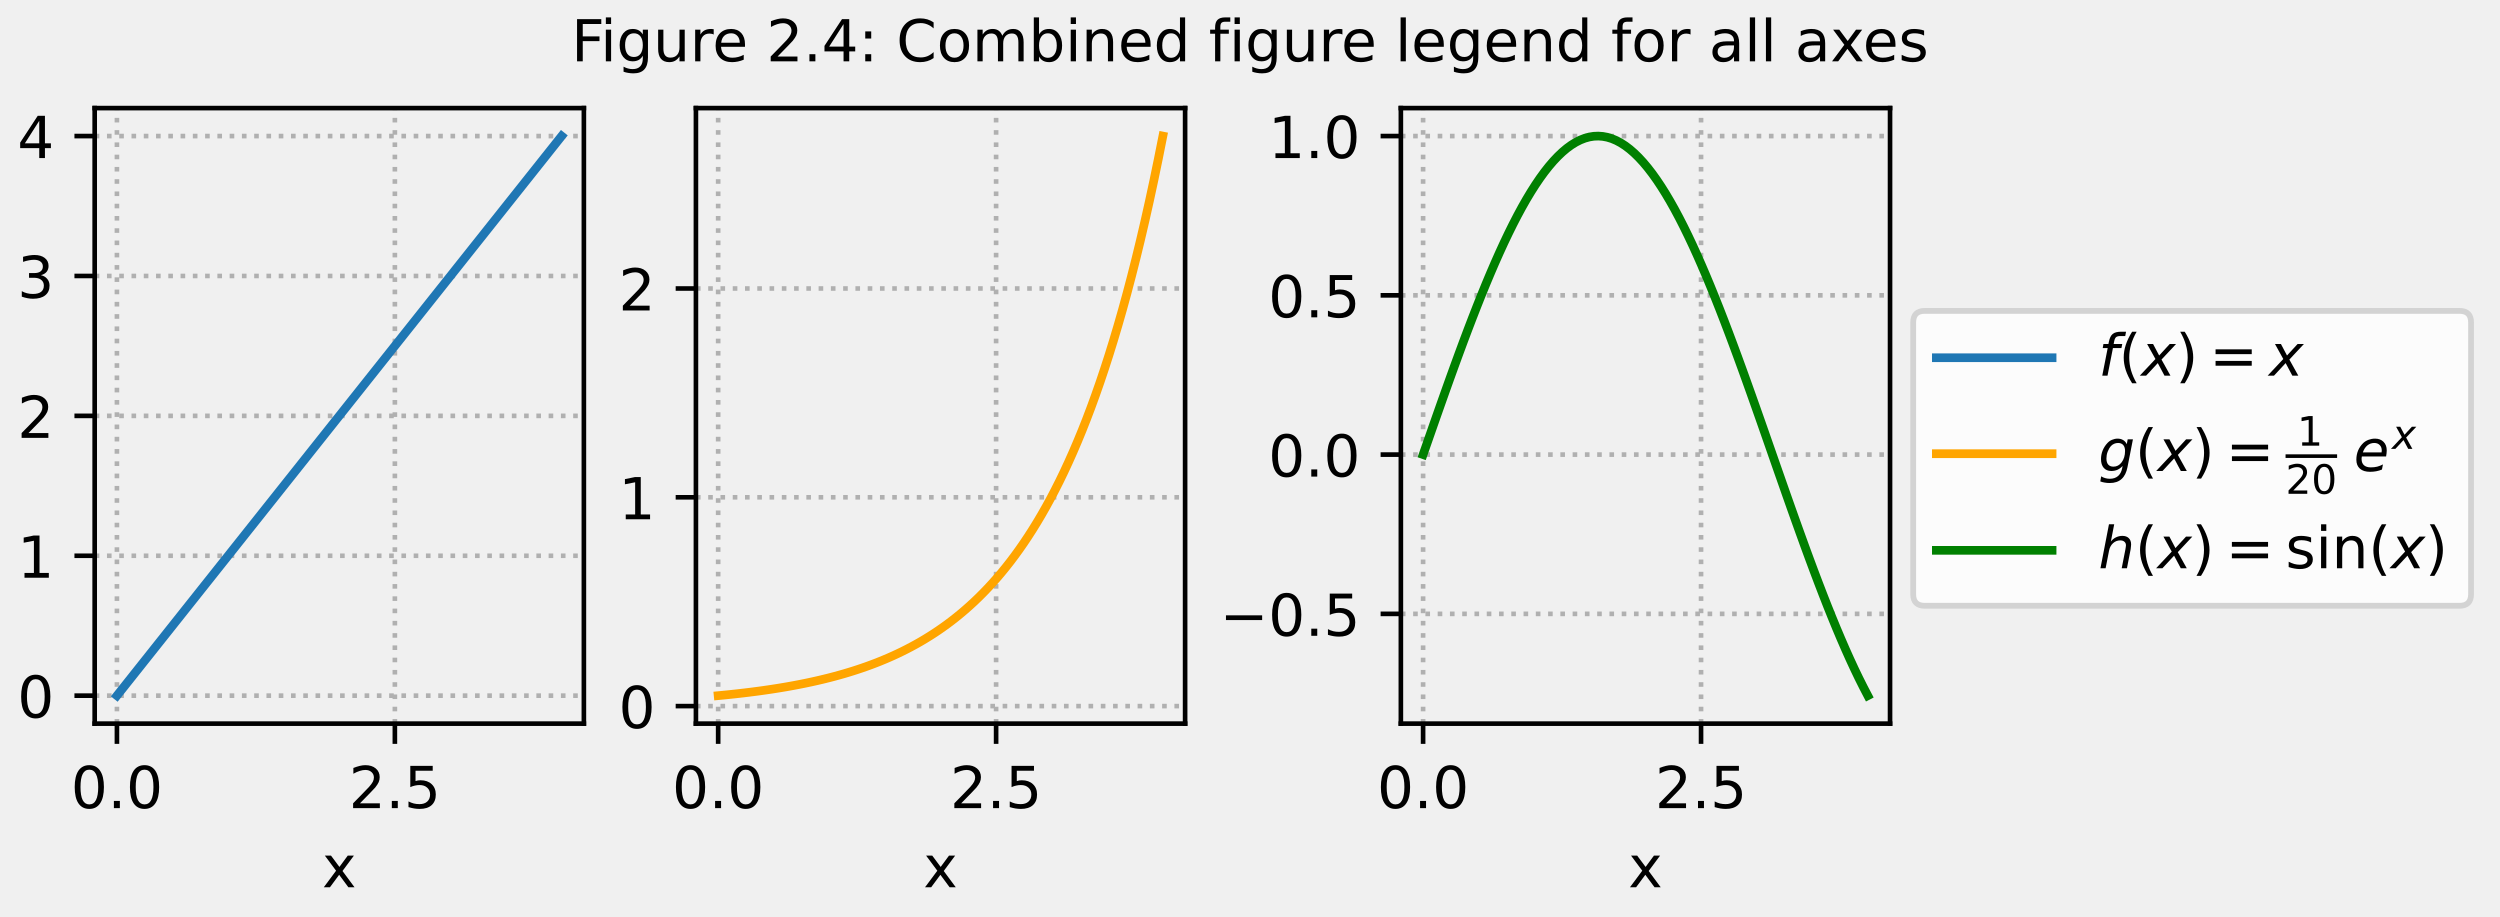
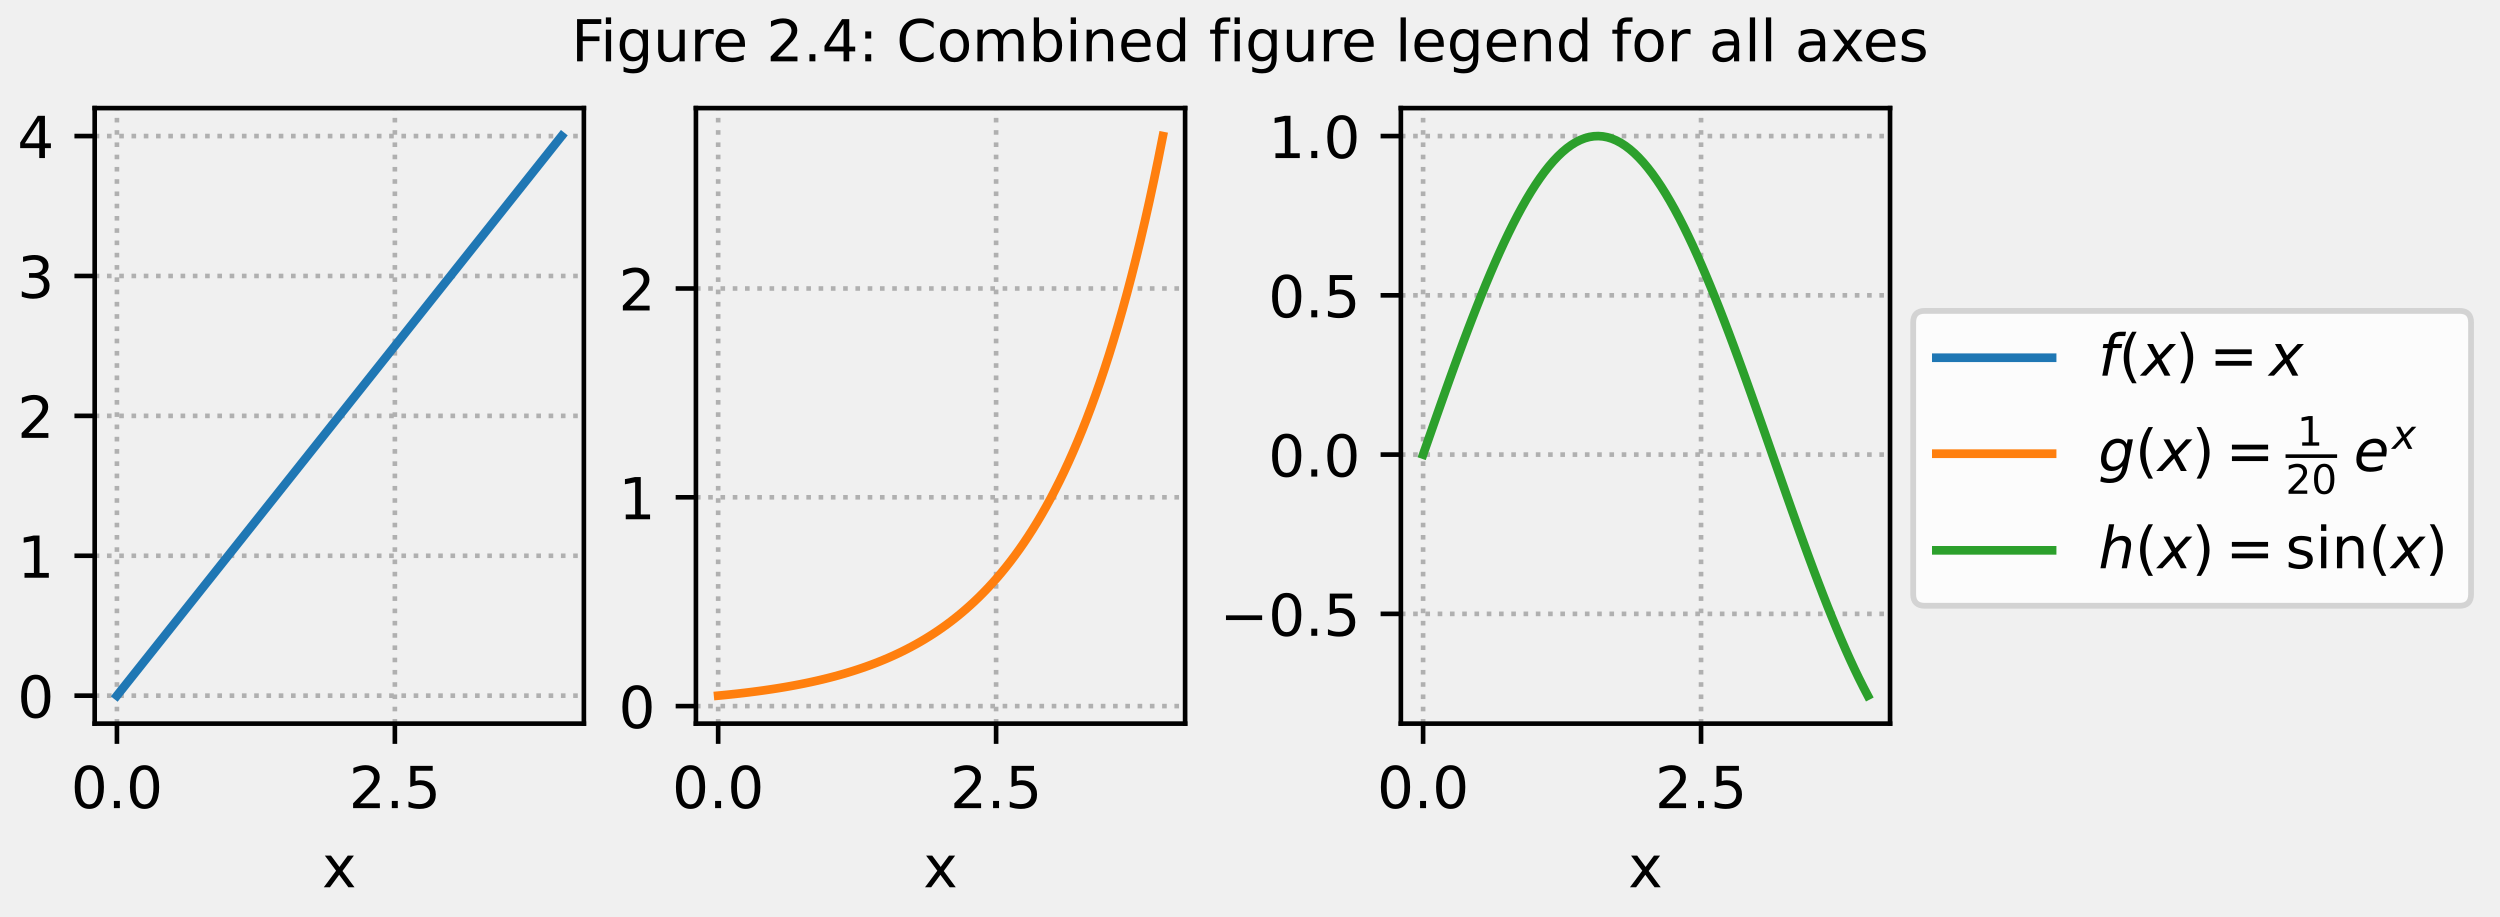
<svg xmlns="http://www.w3.org/2000/svg" xmlns:xlink="http://www.w3.org/1999/xlink" width="432pt" height="158.4pt" viewBox="0 0 432 158.4" version="1.1">
  <defs>
    <style type="text/css">*{stroke-linejoin: round; stroke-linecap: butt}</style>
  </defs>
  <g id="figure_1">
    <g id="patch_1">
      <path d="M 0 158.4  L 432 158.4  L 432 0  L 0 0  L 0 158.4  z " style="fill: none" />
    </g>
    <g id="axes_1">
      <g id="patch_2">
        <path d="M 16.363 125.044  L 100.893 125.044  L 100.893 18.679  L 16.363 18.679  L 16.363 125.044  z " style="fill: none" />
      </g>
      <g id="matplotlib.axis_1">
        <g id="xtick_1">
          <g id="line2d_1">
-             <path d="M 20.205 125.044  L 20.205 18.679  " clip-path="url(#peb8648bc29)" style="fill: none; stroke-dasharray: 0.8,1.32; stroke-dashoffset: 0; stroke: #b0b0b0; stroke-width: 0.8" />
+             <path d="M 20.205 125.044  L 20.205 18.679  " clip-path="url(#pa227dc5346)" style="fill: none; stroke-dasharray: 0.8,1.32; stroke-dashoffset: 0; stroke: #b0b0b0; stroke-width: 0.8" />
          </g>
          <g id="line2d_2">
            <defs>
-               <path id="m0eb2611951" d="M 0 0  L 0 3.5  " style="stroke: #000000; stroke-width: 0.8" />
+               <path id="mca8f1f0ee4" d="M 0 0  L 0 3.5  " style="stroke: #000000; stroke-width: 0.8" />
            </defs>
            <g>
-               <use xlink:href="#m0eb2611951" x="20.205" y="125.044" style="stroke: #000000; stroke-width: 0.8" />
+               <use xlink:href="#mca8f1f0ee4" x="20.205" y="125.044" style="stroke: #000000; stroke-width: 0.8" />
            </g>
          </g>
          <g id="text_1">
            <text style="font-size: 10px; font-family: 'DejaVu Sans', 'Bitstream Vera Sans', 'Computer Modern Sans Serif', 'Lucida Grande', 'Verdana', 'Geneva', 'Lucid', 'Arial', 'Helvetica', 'Avant Garde', sans-serif; text-anchor: middle" x="20.205" y="139.642" transform="rotate(-0 20.20502 139.6419)">0.0</text>
          </g>
        </g>
        <g id="xtick_2">
          <g id="line2d_3">
-             <path d="M 68.233 125.044  L 68.233 18.679  " clip-path="url(#peb8648bc29)" style="fill: none; stroke-dasharray: 0.8,1.32; stroke-dashoffset: 0; stroke: #b0b0b0; stroke-width: 0.8" />
+             <path d="M 68.233 125.044  L 68.233 18.679  " clip-path="url(#pa227dc5346)" style="fill: none; stroke-dasharray: 0.8,1.32; stroke-dashoffset: 0; stroke: #b0b0b0; stroke-width: 0.8" />
          </g>
          <g id="line2d_4">
            <g>
-               <use xlink:href="#m0eb2611951" x="68.233" y="125.044" style="stroke: #000000; stroke-width: 0.8" />
+               <use xlink:href="#mca8f1f0ee4" x="68.233" y="125.044" style="stroke: #000000; stroke-width: 0.8" />
            </g>
          </g>
          <g id="text_2">
            <text style="font-size: 10px; font-family: 'DejaVu Sans', 'Bitstream Vera Sans', 'Computer Modern Sans Serif', 'Lucida Grande', 'Verdana', 'Geneva', 'Lucid', 'Arial', 'Helvetica', 'Avant Garde', sans-serif; text-anchor: middle" x="68.233" y="139.642" transform="rotate(-0 68.23348 139.6419)">2.5</text>
          </g>
        </g>
        <g id="text_3">
          <text style="font-size: 10px; font-family: 'DejaVu Sans', 'Bitstream Vera Sans', 'Computer Modern Sans Serif', 'Lucida Grande', 'Verdana', 'Geneva', 'Lucid', 'Arial', 'Helvetica', 'Avant Garde', sans-serif; text-anchor: middle" x="58.628" y="153.32" transform="rotate(-0 58.62779 153.3201)">x</text>
        </g>
      </g>
      <g id="matplotlib.axis_2">
        <g id="ytick_1">
          <g id="line2d_5">
-             <path d="M 16.363 120.209  L 100.893 120.209  " clip-path="url(#peb8648bc29)" style="fill: none; stroke-dasharray: 0.8,1.32; stroke-dashoffset: 0; stroke: #b0b0b0; stroke-width: 0.8" />
+             <path d="M 16.363 120.209  L 100.893 120.209  " clip-path="url(#pa227dc5346)" style="fill: none; stroke-dasharray: 0.8,1.32; stroke-dashoffset: 0; stroke: #b0b0b0; stroke-width: 0.8" />
          </g>
          <g id="line2d_6">
            <defs>
-               <path id="mab7923102c" d="M 0 0  L -3.5 0  " style="stroke: #000000; stroke-width: 0.8" />
+               <path id="m4f02451806" d="M 0 0  L -3.5 0  " style="stroke: #000000; stroke-width: 0.8" />
            </defs>
            <g>
-               <use xlink:href="#mab7923102c" x="16.363" y="120.209" style="stroke: #000000; stroke-width: 0.8" />
+               <use xlink:href="#m4f02451806" x="16.363" y="120.209" style="stroke: #000000; stroke-width: 0.8" />
            </g>
          </g>
          <g id="text_4">
            <text style="font-size: 10px; font-family: 'DejaVu Sans', 'Bitstream Vera Sans', 'Computer Modern Sans Serif', 'Lucida Grande', 'Verdana', 'Geneva', 'Lucid', 'Arial', 'Helvetica', 'Avant Garde', sans-serif; text-anchor: end" x="9.363" y="124.008" transform="rotate(-0 9.36274 124.008)">0</text>
          </g>
        </g>
        <g id="ytick_2">
          <g id="line2d_7">
-             <path d="M 16.363 96.035  L 100.893 96.035  " clip-path="url(#peb8648bc29)" style="fill: none; stroke-dasharray: 0.8,1.32; stroke-dashoffset: 0; stroke: #b0b0b0; stroke-width: 0.8" />
+             <path d="M 16.363 96.035  L 100.893 96.035  " clip-path="url(#pa227dc5346)" style="fill: none; stroke-dasharray: 0.8,1.32; stroke-dashoffset: 0; stroke: #b0b0b0; stroke-width: 0.8" />
          </g>
          <g id="line2d_8">
            <g>
-               <use xlink:href="#mab7923102c" x="16.363" y="96.035" style="stroke: #000000; stroke-width: 0.8" />
+               <use xlink:href="#m4f02451806" x="16.363" y="96.035" style="stroke: #000000; stroke-width: 0.8" />
            </g>
          </g>
          <g id="text_5">
            <text style="font-size: 10px; font-family: 'DejaVu Sans', 'Bitstream Vera Sans', 'Computer Modern Sans Serif', 'Lucida Grande', 'Verdana', 'Geneva', 'Lucid', 'Arial', 'Helvetica', 'Avant Garde', sans-serif; text-anchor: end" x="9.363" y="99.834" transform="rotate(-0 9.36274 99.83418)">1</text>
          </g>
        </g>
        <g id="ytick_3">
          <g id="line2d_9">
-             <path d="M 16.363 71.861  L 100.893 71.861  " clip-path="url(#peb8648bc29)" style="fill: none; stroke-dasharray: 0.8,1.32; stroke-dashoffset: 0; stroke: #b0b0b0; stroke-width: 0.8" />
+             <path d="M 16.363 71.861  L 100.893 71.861  " clip-path="url(#pa227dc5346)" style="fill: none; stroke-dasharray: 0.8,1.32; stroke-dashoffset: 0; stroke: #b0b0b0; stroke-width: 0.8" />
          </g>
          <g id="line2d_10">
            <g>
-               <use xlink:href="#mab7923102c" x="16.363" y="71.861" style="stroke: #000000; stroke-width: 0.8" />
+               <use xlink:href="#m4f02451806" x="16.363" y="71.861" style="stroke: #000000; stroke-width: 0.8" />
            </g>
          </g>
          <g id="text_6">
            <text style="font-size: 10px; font-family: 'DejaVu Sans', 'Bitstream Vera Sans', 'Computer Modern Sans Serif', 'Lucida Grande', 'Verdana', 'Geneva', 'Lucid', 'Arial', 'Helvetica', 'Avant Garde', sans-serif; text-anchor: end" x="9.363" y="75.66" transform="rotate(-0 9.36274 75.6604)">2</text>
          </g>
        </g>
        <g id="ytick_4">
          <g id="line2d_11">
-             <path d="M 16.363 47.687  L 100.893 47.687  " clip-path="url(#peb8648bc29)" style="fill: none; stroke-dasharray: 0.8,1.32; stroke-dashoffset: 0; stroke: #b0b0b0; stroke-width: 0.8" />
+             <path d="M 16.363 47.687  L 100.893 47.687  " clip-path="url(#pa227dc5346)" style="fill: none; stroke-dasharray: 0.8,1.32; stroke-dashoffset: 0; stroke: #b0b0b0; stroke-width: 0.8" />
          </g>
          <g id="line2d_12">
            <g>
-               <use xlink:href="#mab7923102c" x="16.363" y="47.687" style="stroke: #000000; stroke-width: 0.8" />
+               <use xlink:href="#m4f02451806" x="16.363" y="47.687" style="stroke: #000000; stroke-width: 0.8" />
            </g>
          </g>
          <g id="text_7">
            <text style="font-size: 10px; font-family: 'DejaVu Sans', 'Bitstream Vera Sans', 'Computer Modern Sans Serif', 'Lucida Grande', 'Verdana', 'Geneva', 'Lucid', 'Arial', 'Helvetica', 'Avant Garde', sans-serif; text-anchor: end" x="9.363" y="51.487" transform="rotate(-0 9.36274 51.48661)">3</text>
          </g>
        </g>
        <g id="ytick_5">
          <g id="line2d_13">
-             <path d="M 16.363 23.514  L 100.893 23.514  " clip-path="url(#peb8648bc29)" style="fill: none; stroke-dasharray: 0.8,1.32; stroke-dashoffset: 0; stroke: #b0b0b0; stroke-width: 0.8" />
+             <path d="M 16.363 23.514  L 100.893 23.514  " clip-path="url(#pa227dc5346)" style="fill: none; stroke-dasharray: 0.8,1.32; stroke-dashoffset: 0; stroke: #b0b0b0; stroke-width: 0.8" />
          </g>
          <g id="line2d_14">
            <g>
-               <use xlink:href="#mab7923102c" x="16.363" y="23.514" style="stroke: #000000; stroke-width: 0.8" />
+               <use xlink:href="#m4f02451806" x="16.363" y="23.514" style="stroke: #000000; stroke-width: 0.8" />
            </g>
          </g>
          <g id="text_8">
            <text style="font-size: 10px; font-family: 'DejaVu Sans', 'Bitstream Vera Sans', 'Computer Modern Sans Serif', 'Lucida Grande', 'Verdana', 'Geneva', 'Lucid', 'Arial', 'Helvetica', 'Avant Garde', sans-serif; text-anchor: end" x="9.363" y="27.313" transform="rotate(-0 9.36274 27.31282)">4</text>
          </g>
        </g>
      </g>
      <g id="line2d_15">
-         <path d="M 20.205 120.209  L 20.981 119.232  L 21.757 118.255  L 22.534 117.279  L 23.31 116.302  L 24.086 115.325  L 24.862 114.348  L 25.639 113.372  L 26.415 112.395  L 27.191 111.418  L 27.967 110.442  L 28.743 109.465  L 29.52 108.488  L 30.296 107.511  L 31.072 106.535  L 31.848 105.558  L 32.624 104.581  L 33.401 103.605  L 34.177 102.628  L 34.953 101.651  L 35.729 100.674  L 36.506 99.698  L 37.282 98.721  L 38.058 97.744  L 38.834 96.768  L 39.61 95.791  L 40.387 94.814  L 41.163 93.837  L 41.939 92.861  L 42.715 91.884  L 43.492 90.907  L 44.268 89.93  L 45.044 88.954  L 45.82 87.977  L 46.596 87  L 47.373 86.024  L 48.149 85.047  L 48.925 84.07  L 49.701 83.093  L 50.478 82.117  L 51.254 81.14  L 52.03 80.163  L 52.806 79.187  L 53.582 78.21  L 54.359 77.233  L 55.135 76.256  L 55.911 75.28  L 56.687 74.303  L 57.463 73.326  L 58.24 72.35  L 59.016 71.373  L 59.792 70.396  L 60.568 69.419  L 61.345 68.443  L 62.121 67.466  L 62.897 66.489  L 63.673 65.513  L 64.449 64.536  L 65.226 63.559  L 66.002 62.582  L 66.778 61.606  L 67.554 60.629  L 68.331 59.652  L 69.107 58.675  L 69.883 57.699  L 70.659 56.722  L 71.435 55.745  L 72.212 54.769  L 72.988 53.792  L 73.764 52.815  L 74.54 51.838  L 75.316 50.862  L 76.093 49.885  L 76.869 48.908  L 77.645 47.932  L 78.421 46.955  L 79.198 45.978  L 79.974 45.001  L 80.75 44.025  L 81.526 43.048  L 82.302 42.071  L 83.079 41.095  L 83.855 40.118  L 84.631 39.141  L 85.407 38.164  L 86.184 37.188  L 86.96 36.211  L 87.736 35.234  L 88.512 34.258  L 89.288 33.281  L 90.065 32.304  L 90.841 31.327  L 91.617 30.351  L 92.393 29.374  L 93.169 28.397  L 93.946 27.42  L 94.722 26.444  L 95.498 25.467  L 96.274 24.49  L 97.051 23.514  " clip-path="url(#peb8648bc29)" style="fill: none; stroke: #1f77b4; stroke-width: 1.5; stroke-linecap: square" />
+         <path d="M 20.205 120.209  L 20.981 119.232  L 21.757 118.255  L 22.534 117.279  L 23.31 116.302  L 24.086 115.325  L 24.862 114.348  L 25.639 113.372  L 26.415 112.395  L 27.191 111.418  L 27.967 110.442  L 28.743 109.465  L 29.52 108.488  L 30.296 107.511  L 31.072 106.535  L 31.848 105.558  L 32.624 104.581  L 33.401 103.605  L 34.177 102.628  L 34.953 101.651  L 35.729 100.674  L 36.506 99.698  L 37.282 98.721  L 38.058 97.744  L 38.834 96.768  L 39.61 95.791  L 40.387 94.814  L 41.163 93.837  L 41.939 92.861  L 42.715 91.884  L 43.492 90.907  L 44.268 89.93  L 45.044 88.954  L 45.82 87.977  L 46.596 87  L 47.373 86.024  L 48.149 85.047  L 48.925 84.07  L 49.701 83.093  L 50.478 82.117  L 51.254 81.14  L 52.03 80.163  L 52.806 79.187  L 53.582 78.21  L 54.359 77.233  L 55.135 76.256  L 55.911 75.28  L 56.687 74.303  L 57.463 73.326  L 58.24 72.35  L 59.016 71.373  L 59.792 70.396  L 60.568 69.419  L 61.345 68.443  L 62.121 67.466  L 62.897 66.489  L 63.673 65.513  L 64.449 64.536  L 65.226 63.559  L 66.002 62.582  L 66.778 61.606  L 67.554 60.629  L 68.331 59.652  L 69.107 58.675  L 69.883 57.699  L 70.659 56.722  L 71.435 55.745  L 72.212 54.769  L 72.988 53.792  L 73.764 52.815  L 74.54 51.838  L 75.316 50.862  L 76.093 49.885  L 76.869 48.908  L 77.645 47.932  L 78.421 46.955  L 79.198 45.978  L 79.974 45.001  L 80.75 44.025  L 81.526 43.048  L 82.302 42.071  L 83.079 41.095  L 83.855 40.118  L 84.631 39.141  L 85.407 38.164  L 86.184 37.188  L 86.96 36.211  L 87.736 35.234  L 88.512 34.258  L 89.288 33.281  L 90.065 32.304  L 90.841 31.327  L 91.617 30.351  L 92.393 29.374  L 93.169 28.397  L 93.946 27.42  L 94.722 26.444  L 95.498 25.467  L 96.274 24.49  L 97.051 23.514  " clip-path="url(#pa227dc5346)" style="fill: none; stroke: #1f77b4; stroke-width: 1.5; stroke-linecap: square" />
      </g>
      <g id="patch_3">
        <path d="M 16.363 125.044  L 16.363 18.679  " style="fill: none; stroke: #000000; stroke-width: 0.8; stroke-linejoin: miter; stroke-linecap: square" />
      </g>
      <g id="patch_4">
        <path d="M 100.893 125.044  L 100.893 18.679  " style="fill: none; stroke: #000000; stroke-width: 0.8; stroke-linejoin: miter; stroke-linecap: square" />
      </g>
      <g id="patch_5">
        <path d="M 16.363 125.044  L 100.893 125.044  " style="fill: none; stroke: #000000; stroke-width: 0.8; stroke-linejoin: miter; stroke-linecap: square" />
      </g>
      <g id="patch_6">
        <path d="M 16.363 18.679  L 100.893 18.679  " style="fill: none; stroke: #000000; stroke-width: 0.8; stroke-linejoin: miter; stroke-linecap: square" />
      </g>
    </g>
    <g id="axes_2">
      <g id="patch_7">
        <path d="M 120.256 125.044  L 204.786 125.044  L 204.786 18.679  L 120.256 18.679  L 120.256 125.044  z " style="fill: none" />
      </g>
      <g id="matplotlib.axis_3">
        <g id="xtick_3">
          <g id="line2d_16">
-             <path d="M 124.098 125.044  L 124.098 18.679  " clip-path="url(#pf2953a1f0b)" style="fill: none; stroke-dasharray: 0.8,1.32; stroke-dashoffset: 0; stroke: #b0b0b0; stroke-width: 0.8" />
+             <path d="M 124.098 125.044  L 124.098 18.679  " clip-path="url(#pd0f0f3df04)" style="fill: none; stroke-dasharray: 0.8,1.32; stroke-dashoffset: 0; stroke: #b0b0b0; stroke-width: 0.8" />
          </g>
          <g id="line2d_17">
            <g>
-               <use xlink:href="#m0eb2611951" x="124.098" y="125.044" style="stroke: #000000; stroke-width: 0.8" />
+               <use xlink:href="#mca8f1f0ee4" x="124.098" y="125.044" style="stroke: #000000; stroke-width: 0.8" />
            </g>
          </g>
          <g id="text_9">
            <text style="font-size: 10px; font-family: 'DejaVu Sans', 'Bitstream Vera Sans', 'Computer Modern Sans Serif', 'Lucida Grande', 'Verdana', 'Geneva', 'Lucid', 'Arial', 'Helvetica', 'Avant Garde', sans-serif; text-anchor: middle" x="124.098" y="139.642" transform="rotate(-0 124.0981 139.6419)">0.0</text>
          </g>
        </g>
        <g id="xtick_4">
          <g id="line2d_18">
-             <path d="M 172.127 125.044  L 172.127 18.679  " clip-path="url(#pf2953a1f0b)" style="fill: none; stroke-dasharray: 0.8,1.32; stroke-dashoffset: 0; stroke: #b0b0b0; stroke-width: 0.8" />
+             <path d="M 172.127 125.044  L 172.127 18.679  " clip-path="url(#pd0f0f3df04)" style="fill: none; stroke-dasharray: 0.8,1.32; stroke-dashoffset: 0; stroke: #b0b0b0; stroke-width: 0.8" />
          </g>
          <g id="line2d_19">
            <g>
-               <use xlink:href="#m0eb2611951" x="172.127" y="125.044" style="stroke: #000000; stroke-width: 0.8" />
+               <use xlink:href="#mca8f1f0ee4" x="172.127" y="125.044" style="stroke: #000000; stroke-width: 0.8" />
            </g>
          </g>
          <g id="text_10">
            <text style="font-size: 10px; font-family: 'DejaVu Sans', 'Bitstream Vera Sans', 'Computer Modern Sans Serif', 'Lucida Grande', 'Verdana', 'Geneva', 'Lucid', 'Arial', 'Helvetica', 'Avant Garde', sans-serif; text-anchor: middle" x="172.127" y="139.642" transform="rotate(-0 172.1265 139.6419)">2.5</text>
          </g>
        </g>
        <g id="text_11">
          <text style="font-size: 10px; font-family: 'DejaVu Sans', 'Bitstream Vera Sans', 'Computer Modern Sans Serif', 'Lucida Grande', 'Verdana', 'Geneva', 'Lucid', 'Arial', 'Helvetica', 'Avant Garde', sans-serif; text-anchor: middle" x="162.521" y="153.32" transform="rotate(-0 162.5209 153.3201)">x</text>
        </g>
      </g>
      <g id="matplotlib.axis_4">
        <g id="ytick_6">
          <g id="line2d_20">
-             <path d="M 120.256 122.013  L 204.786 122.013  " clip-path="url(#pf2953a1f0b)" style="fill: none; stroke-dasharray: 0.8,1.32; stroke-dashoffset: 0; stroke: #b0b0b0; stroke-width: 0.8" />
+             <path d="M 120.256 122.013  L 204.786 122.013  " clip-path="url(#pd0f0f3df04)" style="fill: none; stroke-dasharray: 0.8,1.32; stroke-dashoffset: 0; stroke: #b0b0b0; stroke-width: 0.8" />
          </g>
          <g id="line2d_21">
            <g>
-               <use xlink:href="#mab7923102c" x="120.256" y="122.013" style="stroke: #000000; stroke-width: 0.8" />
+               <use xlink:href="#m4f02451806" x="120.256" y="122.013" style="stroke: #000000; stroke-width: 0.8" />
            </g>
          </g>
          <g id="text_12">
            <text style="font-size: 10px; font-family: 'DejaVu Sans', 'Bitstream Vera Sans', 'Computer Modern Sans Serif', 'Lucida Grande', 'Verdana', 'Geneva', 'Lucid', 'Arial', 'Helvetica', 'Avant Garde', sans-serif; text-anchor: end" x="113.256" y="125.812" transform="rotate(-0 113.2558 125.812)">0</text>
          </g>
        </g>
        <g id="ytick_7">
          <g id="line2d_22">
-             <path d="M 120.256 85.931  L 204.786 85.931  " clip-path="url(#pf2953a1f0b)" style="fill: none; stroke-dasharray: 0.8,1.32; stroke-dashoffset: 0; stroke: #b0b0b0; stroke-width: 0.8" />
+             <path d="M 120.256 85.931  L 204.786 85.931  " clip-path="url(#pd0f0f3df04)" style="fill: none; stroke-dasharray: 0.8,1.32; stroke-dashoffset: 0; stroke: #b0b0b0; stroke-width: 0.8" />
          </g>
          <g id="line2d_23">
            <g>
-               <use xlink:href="#mab7923102c" x="120.256" y="85.931" style="stroke: #000000; stroke-width: 0.8" />
+               <use xlink:href="#m4f02451806" x="120.256" y="85.931" style="stroke: #000000; stroke-width: 0.8" />
            </g>
          </g>
          <g id="text_13">
            <text style="font-size: 10px; font-family: 'DejaVu Sans', 'Bitstream Vera Sans', 'Computer Modern Sans Serif', 'Lucida Grande', 'Verdana', 'Geneva', 'Lucid', 'Arial', 'Helvetica', 'Avant Garde', sans-serif; text-anchor: end" x="113.256" y="89.731" transform="rotate(-0 113.2558 89.73052)">1</text>
          </g>
        </g>
        <g id="ytick_8">
          <g id="line2d_24">
-             <path d="M 120.256 49.85  L 204.786 49.85  " clip-path="url(#pf2953a1f0b)" style="fill: none; stroke-dasharray: 0.8,1.32; stroke-dashoffset: 0; stroke: #b0b0b0; stroke-width: 0.8" />
+             <path d="M 120.256 49.85  L 204.786 49.85  " clip-path="url(#pd0f0f3df04)" style="fill: none; stroke-dasharray: 0.8,1.32; stroke-dashoffset: 0; stroke: #b0b0b0; stroke-width: 0.8" />
          </g>
          <g id="line2d_25">
            <g>
-               <use xlink:href="#mab7923102c" x="120.256" y="49.85" style="stroke: #000000; stroke-width: 0.8" />
+               <use xlink:href="#m4f02451806" x="120.256" y="49.85" style="stroke: #000000; stroke-width: 0.8" />
            </g>
          </g>
          <g id="text_14">
            <text style="font-size: 10px; font-family: 'DejaVu Sans', 'Bitstream Vera Sans', 'Computer Modern Sans Serif', 'Lucida Grande', 'Verdana', 'Geneva', 'Lucid', 'Arial', 'Helvetica', 'Avant Garde', sans-serif; text-anchor: end" x="113.256" y="53.649" transform="rotate(-0 113.2558 53.649)">2</text>
          </g>
        </g>
      </g>
      <g id="line2d_26">
-         <path d="M 124.098 120.209  L 124.874 120.134  L 125.651 120.057  L 126.427 119.976  L 127.203 119.892  L 127.979 119.805  L 128.755 119.714  L 129.532 119.619  L 130.308 119.52  L 131.084 119.418  L 131.86 119.311  L 132.636 119.199  L 133.413 119.083  L 134.189 118.962  L 134.965 118.837  L 135.741 118.706  L 136.518 118.569  L 137.294 118.427  L 138.07 118.279  L 138.846 118.125  L 139.622 117.965  L 140.399 117.798  L 141.175 117.625  L 141.951 117.444  L 142.727 117.255  L 143.504 117.059  L 144.28 116.855  L 145.056 116.642  L 145.832 116.421  L 146.608 116.19  L 147.385 115.95  L 148.161 115.7  L 148.937 115.44  L 149.713 115.169  L 150.489 114.887  L 151.266 114.593  L 152.042 114.287  L 152.818 113.968  L 153.594 113.637  L 154.371 113.291  L 155.147 112.932  L 155.923 112.557  L 156.699 112.167  L 157.475 111.761  L 158.252 111.339  L 159.028 110.899  L 159.804 110.44  L 160.58 109.963  L 161.357 109.466  L 162.133 108.949  L 162.909 108.41  L 163.685 107.85  L 164.461 107.266  L 165.238 106.657  L 166.014 106.024  L 166.79 105.365  L 167.566 104.679  L 168.342 103.964  L 169.119 103.22  L 169.895 102.445  L 170.671 101.638  L 171.447 100.798  L 172.224 99.923  L 173 99.013  L 173.776 98.064  L 174.552 97.077  L 175.328 96.049  L 176.105 94.978  L 176.881 93.864  L 177.657 92.703  L 178.433 91.494  L 179.21 90.236  L 179.986 88.926  L 180.762 87.562  L 181.538 86.141  L 182.314 84.662  L 183.091 83.122  L 183.867 81.519  L 184.643 79.849  L 185.419 78.11  L 186.195 76.3  L 186.972 74.416  L 187.748 72.453  L 188.524 70.41  L 189.3 68.282  L 190.077 66.067  L 190.853 63.76  L 191.629 61.358  L 192.405 58.857  L 193.181 56.253  L 193.958 53.542  L 194.734 50.719  L 195.51 47.779  L 196.286 44.718  L 197.063 41.531  L 197.839 38.213  L 198.615 34.758  L 199.391 31.16  L 200.167 27.414  L 200.944 23.514  " clip-path="url(#pf2953a1f0b)" style="fill: none; stroke: #ffa500; stroke-width: 1.5; stroke-linecap: square" />
+         <path d="M 124.098 120.209  L 124.874 120.134  L 125.651 120.057  L 126.427 119.976  L 127.203 119.892  L 127.979 119.805  L 128.755 119.714  L 129.532 119.619  L 130.308 119.52  L 131.084 119.418  L 131.86 119.311  L 132.636 119.199  L 133.413 119.083  L 134.189 118.962  L 134.965 118.837  L 135.741 118.706  L 136.518 118.569  L 137.294 118.427  L 138.07 118.279  L 138.846 118.125  L 139.622 117.965  L 140.399 117.798  L 141.175 117.625  L 141.951 117.444  L 142.727 117.255  L 143.504 117.059  L 144.28 116.855  L 145.056 116.642  L 145.832 116.421  L 146.608 116.19  L 147.385 115.95  L 148.161 115.7  L 148.937 115.44  L 149.713 115.169  L 150.489 114.887  L 151.266 114.593  L 152.042 114.287  L 152.818 113.968  L 153.594 113.637  L 154.371 113.291  L 155.147 112.932  L 155.923 112.557  L 156.699 112.167  L 157.475 111.761  L 158.252 111.339  L 159.028 110.899  L 159.804 110.44  L 160.58 109.963  L 161.357 109.466  L 162.133 108.949  L 162.909 108.41  L 163.685 107.85  L 164.461 107.266  L 165.238 106.657  L 166.014 106.024  L 166.79 105.365  L 167.566 104.679  L 168.342 103.964  L 169.119 103.22  L 169.895 102.445  L 170.671 101.638  L 171.447 100.798  L 172.224 99.923  L 173 99.013  L 173.776 98.064  L 174.552 97.077  L 175.328 96.049  L 176.105 94.978  L 176.881 93.864  L 177.657 92.703  L 178.433 91.494  L 179.21 90.236  L 179.986 88.926  L 180.762 87.562  L 181.538 86.141  L 182.314 84.662  L 183.091 83.122  L 183.867 81.519  L 184.643 79.849  L 185.419 78.11  L 186.195 76.3  L 186.972 74.416  L 187.748 72.453  L 188.524 70.41  L 189.3 68.282  L 190.077 66.067  L 190.853 63.76  L 191.629 61.358  L 192.405 58.857  L 193.181 56.253  L 193.958 53.542  L 194.734 50.719  L 195.51 47.779  L 196.286 44.718  L 197.063 41.531  L 197.839 38.213  L 198.615 34.758  L 199.391 31.16  L 200.167 27.414  L 200.944 23.514  " clip-path="url(#pd0f0f3df04)" style="fill: none; stroke: #ff7f0e; stroke-width: 1.5; stroke-linecap: square" />
      </g>
      <g id="patch_8">
        <path d="M 120.256 125.044  L 120.256 18.679  " style="fill: none; stroke: #000000; stroke-width: 0.8; stroke-linejoin: miter; stroke-linecap: square" />
      </g>
      <g id="patch_9">
        <path d="M 204.786 125.044  L 204.786 18.679  " style="fill: none; stroke: #000000; stroke-width: 0.8; stroke-linejoin: miter; stroke-linecap: square" />
      </g>
      <g id="patch_10">
        <path d="M 120.256 125.044  L 204.786 125.044  " style="fill: none; stroke: #000000; stroke-width: 0.8; stroke-linejoin: miter; stroke-linecap: square" />
      </g>
      <g id="patch_11">
        <path d="M 120.256 18.679  L 204.786 18.679  " style="fill: none; stroke: #000000; stroke-width: 0.8; stroke-linejoin: miter; stroke-linecap: square" />
      </g>
    </g>
    <g id="axes_3">
      <g id="patch_12">
        <path d="M 242.069 125.044  L 326.599 125.044  L 326.599 18.679  L 242.069 18.679  L 242.069 125.044  z " style="fill: none" />
      </g>
      <g id="matplotlib.axis_5">
        <g id="xtick_5">
          <g id="line2d_27">
-             <path d="M 245.911 125.044  L 245.911 18.679  " clip-path="url(#p9ab261786a)" style="fill: none; stroke-dasharray: 0.8,1.32; stroke-dashoffset: 0; stroke: #b0b0b0; stroke-width: 0.8" />
+             <path d="M 245.911 125.044  L 245.911 18.679  " clip-path="url(#pbc5abe3321)" style="fill: none; stroke-dasharray: 0.8,1.32; stroke-dashoffset: 0; stroke: #b0b0b0; stroke-width: 0.8" />
          </g>
          <g id="line2d_28">
            <g>
-               <use xlink:href="#m0eb2611951" x="245.911" y="125.044" style="stroke: #000000; stroke-width: 0.8" />
+               <use xlink:href="#mca8f1f0ee4" x="245.911" y="125.044" style="stroke: #000000; stroke-width: 0.8" />
            </g>
          </g>
          <g id="text_15">
            <text style="font-size: 10px; font-family: 'DejaVu Sans', 'Bitstream Vera Sans', 'Computer Modern Sans Serif', 'Lucida Grande', 'Verdana', 'Geneva', 'Lucid', 'Arial', 'Helvetica', 'Avant Garde', sans-serif; text-anchor: middle" x="245.911" y="139.642" transform="rotate(-0 245.9115 139.6419)">0.0</text>
          </g>
        </g>
        <g id="xtick_6">
          <g id="line2d_29">
-             <path d="M 293.94 125.044  L 293.94 18.679  " clip-path="url(#p9ab261786a)" style="fill: none; stroke-dasharray: 0.8,1.32; stroke-dashoffset: 0; stroke: #b0b0b0; stroke-width: 0.8" />
+             <path d="M 293.94 125.044  L 293.94 18.679  " clip-path="url(#pbc5abe3321)" style="fill: none; stroke-dasharray: 0.8,1.32; stroke-dashoffset: 0; stroke: #b0b0b0; stroke-width: 0.8" />
          </g>
          <g id="line2d_30">
            <g>
-               <use xlink:href="#m0eb2611951" x="293.94" y="125.044" style="stroke: #000000; stroke-width: 0.8" />
+               <use xlink:href="#mca8f1f0ee4" x="293.94" y="125.044" style="stroke: #000000; stroke-width: 0.8" />
            </g>
          </g>
          <g id="text_16">
            <text style="font-size: 10px; font-family: 'DejaVu Sans', 'Bitstream Vera Sans', 'Computer Modern Sans Serif', 'Lucida Grande', 'Verdana', 'Geneva', 'Lucid', 'Arial', 'Helvetica', 'Avant Garde', sans-serif; text-anchor: middle" x="293.94" y="139.642" transform="rotate(-0 293.9399 139.6419)">2.5</text>
          </g>
        </g>
        <g id="text_17">
          <text style="font-size: 10px; font-family: 'DejaVu Sans', 'Bitstream Vera Sans', 'Computer Modern Sans Serif', 'Lucida Grande', 'Verdana', 'Geneva', 'Lucid', 'Arial', 'Helvetica', 'Avant Garde', sans-serif; text-anchor: middle" x="284.334" y="153.32" transform="rotate(-0 284.3342 153.3201)">x</text>
        </g>
      </g>
      <g id="matplotlib.axis_6">
        <g id="ytick_9">
          <g id="line2d_31">
-             <path d="M 242.069 106.074  L 326.599 106.074  " clip-path="url(#p9ab261786a)" style="fill: none; stroke-dasharray: 0.8,1.32; stroke-dashoffset: 0; stroke: #b0b0b0; stroke-width: 0.8" />
+             <path d="M 242.069 106.074  L 326.599 106.074  " clip-path="url(#pbc5abe3321)" style="fill: none; stroke-dasharray: 0.8,1.32; stroke-dashoffset: 0; stroke: #b0b0b0; stroke-width: 0.8" />
          </g>
          <g id="line2d_32">
            <g>
-               <use xlink:href="#mab7923102c" x="242.069" y="106.074" style="stroke: #000000; stroke-width: 0.8" />
+               <use xlink:href="#m4f02451806" x="242.069" y="106.074" style="stroke: #000000; stroke-width: 0.8" />
            </g>
          </g>
          <g id="text_18">
            <text style="font-size: 10px; font-family: 'DejaVu Sans', 'Bitstream Vera Sans', 'Computer Modern Sans Serif', 'Lucida Grande', 'Verdana', 'Geneva', 'Lucid', 'Arial', 'Helvetica', 'Avant Garde', sans-serif; text-anchor: end" x="235.069" y="109.873" transform="rotate(-0 235.0692 109.8734)">−0.5</text>
          </g>
        </g>
        <g id="ytick_10">
          <g id="line2d_33">
-             <path d="M 242.069 78.554  L 326.599 78.554  " clip-path="url(#p9ab261786a)" style="fill: none; stroke-dasharray: 0.8,1.32; stroke-dashoffset: 0; stroke: #b0b0b0; stroke-width: 0.8" />
+             <path d="M 242.069 78.554  L 326.599 78.554  " clip-path="url(#pbc5abe3321)" style="fill: none; stroke-dasharray: 0.8,1.32; stroke-dashoffset: 0; stroke: #b0b0b0; stroke-width: 0.8" />
          </g>
          <g id="line2d_34">
            <g>
-               <use xlink:href="#mab7923102c" x="242.069" y="78.554" style="stroke: #000000; stroke-width: 0.8" />
+               <use xlink:href="#m4f02451806" x="242.069" y="78.554" style="stroke: #000000; stroke-width: 0.8" />
            </g>
          </g>
          <g id="text_19">
            <text style="font-size: 10px; font-family: 'DejaVu Sans', 'Bitstream Vera Sans', 'Computer Modern Sans Serif', 'Lucida Grande', 'Verdana', 'Geneva', 'Lucid', 'Arial', 'Helvetica', 'Avant Garde', sans-serif; text-anchor: end" x="235.069" y="82.353" transform="rotate(-0 235.0692 82.35295)">0.0</text>
          </g>
        </g>
        <g id="ytick_11">
          <g id="line2d_35">
-             <path d="M 242.069 51.033  L 326.599 51.033  " clip-path="url(#p9ab261786a)" style="fill: none; stroke-dasharray: 0.8,1.32; stroke-dashoffset: 0; stroke: #b0b0b0; stroke-width: 0.8" />
+             <path d="M 242.069 51.033  L 326.599 51.033  " clip-path="url(#pbc5abe3321)" style="fill: none; stroke-dasharray: 0.8,1.32; stroke-dashoffset: 0; stroke: #b0b0b0; stroke-width: 0.8" />
          </g>
          <g id="line2d_36">
            <g>
-               <use xlink:href="#mab7923102c" x="242.069" y="51.033" style="stroke: #000000; stroke-width: 0.8" />
+               <use xlink:href="#m4f02451806" x="242.069" y="51.033" style="stroke: #000000; stroke-width: 0.8" />
            </g>
          </g>
          <g id="text_20">
            <text style="font-size: 10px; font-family: 'DejaVu Sans', 'Bitstream Vera Sans', 'Computer Modern Sans Serif', 'Lucida Grande', 'Verdana', 'Geneva', 'Lucid', 'Arial', 'Helvetica', 'Avant Garde', sans-serif; text-anchor: end" x="235.069" y="54.833" transform="rotate(-0 235.0692 54.83255)">0.5</text>
          </g>
        </g>
        <g id="ytick_12">
          <g id="line2d_37">
-             <path d="M 242.069 23.513  L 326.599 23.513  " clip-path="url(#p9ab261786a)" style="fill: none; stroke-dasharray: 0.8,1.32; stroke-dashoffset: 0; stroke: #b0b0b0; stroke-width: 0.8" />
+             <path d="M 242.069 23.513  L 326.599 23.513  " clip-path="url(#pbc5abe3321)" style="fill: none; stroke-dasharray: 0.8,1.32; stroke-dashoffset: 0; stroke: #b0b0b0; stroke-width: 0.8" />
          </g>
          <g id="line2d_38">
            <g>
-               <use xlink:href="#mab7923102c" x="242.069" y="23.513" style="stroke: #000000; stroke-width: 0.8" />
+               <use xlink:href="#m4f02451806" x="242.069" y="23.513" style="stroke: #000000; stroke-width: 0.8" />
            </g>
          </g>
          <g id="text_21">
            <text style="font-size: 10px; font-family: 'DejaVu Sans', 'Bitstream Vera Sans', 'Computer Modern Sans Serif', 'Lucida Grande', 'Verdana', 'Geneva', 'Lucid', 'Arial', 'Helvetica', 'Avant Garde', sans-serif; text-anchor: end" x="235.069" y="27.312" transform="rotate(-0 235.0692 27.31214)">1.0</text>
          </g>
        </g>
      </g>
      <g id="line2d_39">
-         <path d="M 245.911 78.554  L 246.688 76.33  L 247.464 74.111  L 248.24 71.898  L 249.016 69.697  L 249.793 67.51  L 250.569 65.341  L 251.345 63.193  L 252.121 61.071  L 252.897 58.977  L 253.674 56.915  L 254.45 54.889  L 255.226 52.901  L 256.002 50.955  L 256.779 49.053  L 257.555 47.201  L 258.331 45.399  L 259.107 43.651  L 259.883 41.961  L 260.66 40.33  L 261.436 38.761  L 262.212 37.258  L 262.988 35.822  L 263.764 34.455  L 264.541 33.161  L 265.317 31.94  L 266.093 30.796  L 266.869 29.73  L 267.646 28.743  L 268.422 27.838  L 269.198 27.016  L 269.974 26.277  L 270.75 25.624  L 271.527 25.057  L 272.303 24.578  L 273.079 24.187  L 273.855 23.884  L 274.632 23.671  L 275.408 23.547  L 276.184 23.514  L 276.96 23.57  L 277.736 23.715  L 278.513 23.95  L 279.289 24.275  L 280.065 24.688  L 280.841 25.189  L 281.617 25.777  L 282.394 26.451  L 283.17 27.21  L 283.946 28.053  L 284.722 28.978  L 285.499 29.984  L 286.275 31.07  L 287.051 32.233  L 287.827 33.472  L 288.603 34.784  L 289.38 36.168  L 290.156 37.621  L 290.932 39.141  L 291.708 40.725  L 292.485 42.37  L 293.261 44.075  L 294.037 45.836  L 294.813 47.651  L 295.589 49.516  L 296.366 51.428  L 297.142 53.385  L 297.918 55.383  L 298.694 57.418  L 299.47 59.488  L 300.247 61.59  L 301.023 63.719  L 301.799 65.872  L 302.575 68.045  L 303.352 70.236  L 304.128 72.441  L 304.904 74.655  L 305.68 76.876  L 306.456 79.1  L 307.233 81.323  L 308.009 83.541  L 308.785 85.751  L 309.561 87.949  L 310.338 90.132  L 311.114 92.296  L 311.89 94.438  L 312.666 96.554  L 313.442 98.64  L 314.219 100.693  L 314.995 102.711  L 315.771 104.689  L 316.547 106.624  L 317.323 108.514  L 318.1 110.354  L 318.876 112.143  L 319.652 113.877  L 320.428 115.553  L 321.205 117.169  L 321.981 118.722  L 322.757 120.209  " clip-path="url(#p9ab261786a)" style="fill: none; stroke: #008000; stroke-width: 1.5; stroke-linecap: square" />
+         <path d="M 245.911 78.554  L 246.688 76.33  L 247.464 74.111  L 248.24 71.898  L 249.016 69.697  L 249.793 67.51  L 250.569 65.341  L 251.345 63.193  L 252.121 61.071  L 252.897 58.977  L 253.674 56.915  L 254.45 54.889  L 255.226 52.901  L 256.002 50.955  L 256.779 49.053  L 257.555 47.201  L 258.331 45.399  L 259.107 43.651  L 259.883 41.961  L 260.66 40.33  L 261.436 38.761  L 262.212 37.258  L 262.988 35.822  L 263.764 34.455  L 264.541 33.161  L 265.317 31.94  L 266.093 30.796  L 266.869 29.73  L 267.646 28.743  L 268.422 27.838  L 269.198 27.016  L 269.974 26.277  L 270.75 25.624  L 271.527 25.057  L 272.303 24.578  L 273.079 24.187  L 273.855 23.884  L 274.632 23.671  L 275.408 23.547  L 276.184 23.514  L 276.96 23.57  L 277.736 23.715  L 278.513 23.95  L 279.289 24.275  L 280.065 24.688  L 280.841 25.189  L 281.617 25.777  L 282.394 26.451  L 283.17 27.21  L 283.946 28.053  L 284.722 28.978  L 285.499 29.984  L 286.275 31.07  L 287.051 32.233  L 287.827 33.472  L 288.603 34.784  L 289.38 36.168  L 290.156 37.621  L 290.932 39.141  L 291.708 40.725  L 292.485 42.37  L 293.261 44.075  L 294.037 45.836  L 294.813 47.651  L 295.589 49.516  L 296.366 51.428  L 297.142 53.385  L 297.918 55.383  L 298.694 57.418  L 299.47 59.488  L 300.247 61.59  L 301.023 63.719  L 301.799 65.872  L 302.575 68.045  L 303.352 70.236  L 304.128 72.441  L 304.904 74.655  L 305.68 76.876  L 306.456 79.1  L 307.233 81.323  L 308.009 83.541  L 308.785 85.751  L 309.561 87.949  L 310.338 90.132  L 311.114 92.296  L 311.89 94.438  L 312.666 96.554  L 313.442 98.64  L 314.219 100.693  L 314.995 102.711  L 315.771 104.689  L 316.547 106.624  L 317.323 108.514  L 318.1 110.354  L 318.876 112.143  L 319.652 113.877  L 320.428 115.553  L 321.205 117.169  L 321.981 118.722  L 322.757 120.209  " clip-path="url(#pbc5abe3321)" style="fill: none; stroke: #2ca02c; stroke-width: 1.5; stroke-linecap: square" />
      </g>
      <g id="patch_13">
        <path d="M 242.069 125.044  L 242.069 18.679  " style="fill: none; stroke: #000000; stroke-width: 0.8; stroke-linejoin: miter; stroke-linecap: square" />
      </g>
      <g id="patch_14">
        <path d="M 326.599 125.044  L 326.599 18.679  " style="fill: none; stroke: #000000; stroke-width: 0.8; stroke-linejoin: miter; stroke-linecap: square" />
      </g>
      <g id="patch_15">
        <path d="M 242.069 125.044  L 326.599 125.044  " style="fill: none; stroke: #000000; stroke-width: 0.8; stroke-linejoin: miter; stroke-linecap: square" />
      </g>
      <g id="patch_16">
        <path d="M 242.069 18.679  L 326.599 18.679  " style="fill: none; stroke: #000000; stroke-width: 0.8; stroke-linejoin: miter; stroke-linecap: square" />
      </g>
    </g>
    <g id="text_22">
      <text style="font-size: 10px; font-family: 'DejaVu Sans', 'Bitstream Vera Sans', 'Computer Modern Sans Serif', 'Lucida Grande', 'Verdana', 'Geneva', 'Lucid', 'Arial', 'Helvetica', 'Avant Garde', sans-serif; text-anchor: middle" x="216" y="10.599" transform="rotate(-0 216 10.59868)">Figure 2.4: Combined figure legend for all axes</text>
    </g>
    <g id="legend_1">
      <g id="patch_17">
        <path d="M 332.6 104.678  L 425 104.678  Q 427 104.678 427 102.678  L 427 55.722  Q 427 53.722 425 53.722  L 332.6 53.722  Q 330.6 53.722 330.6 55.722  L 330.6 102.678  Q 330.6 104.678 332.6 104.678  z " style="fill: #ffffff; opacity: 0.8; stroke: #cccccc; stroke-linejoin: miter" />
      </g>
      <g id="line2d_40">
        <path d="M 334.6 61.82  L 344.6 61.82  L 354.6 61.82  " style="fill: none; stroke: #1f77b4; stroke-width: 1.5; stroke-linecap: square" />
      </g>
      <g id="text_23">
        <g transform="translate(362.6 65.32031)">
          <text>
            <tspan x="0" y="-0.406" style="font-style: oblique; font-size: 10px; font-family: 'DejaVu Sans'">f</tspan>
            <tspan x="7.422" y="-0.406" style="font-style: oblique; font-size: 10px; font-family: 'DejaVu Sans'">x</tspan>
            <tspan x="29.517" y="-0.406" style="font-style: oblique; font-size: 10px; font-family: 'DejaVu Sans'">x</tspan>
            <tspan x="3.521" y="-0.406" style="font-size: 10px; font-family: 'DejaVu Sans'">(</tspan>
            <tspan x="13.34" y="-0.406" style="font-size: 10px; font-family: 'DejaVu Sans'">)</tspan>
            <tspan x="19.189" y="-0.406" style="font-size: 10px; font-family: 'DejaVu Sans'">=</tspan>
          </text>
        </g>
      </g>
      <g id="line2d_41">
-         <path d="M 334.6 78.4  L 344.6 78.4  L 354.6 78.4  " style="fill: none; stroke: #ffa500; stroke-width: 1.5; stroke-linecap: square" />
+         <path d="M 334.6 78.4  L 344.6 78.4  L 354.6 78.4  " style="fill: none; stroke: #ff7f0e; stroke-width: 1.5; stroke-linecap: square" />
      </g>
      <g id="text_24">
        <g transform="translate(362.6 81.9)">
          <text>
            <tspan x="0" y="-0.509" style="font-style: oblique; font-size: 10px; font-family: 'DejaVu Sans'">g</tspan>
            <tspan x="10.249" y="-0.509" style="font-style: oblique; font-size: 10px; font-family: 'DejaVu Sans'">x</tspan>
            <tspan x="44.125" y="-0.509" style="font-style: oblique; font-size: 10px; font-family: 'DejaVu Sans'">e</tspan>
            <tspan x="6.348" y="-0.509" style="font-size: 10px; font-family: 'DejaVu Sans'">(</tspan>
            <tspan x="16.167" y="-0.509" style="font-size: 10px; font-family: 'DejaVu Sans'">)</tspan>
            <tspan x="22.017" y="-0.509" style="font-size: 10px; font-family: 'DejaVu Sans'">=</tspan>
            <tspan x="32.344" y="3.428" style="font-size: 7px; font-family: 'DejaVu Sans'">2</tspan>
            <tspan x="34.344" y="-4.892" style="font-size: 7px; font-family: 'DejaVu Sans'">1</tspan>
            <tspan x="36.797" y="3.428" style="font-size: 7px; font-family: 'DejaVu Sans'">0</tspan>
            <tspan x="50.741" y="-4.338" style="font-style: oblique; font-size: 7px; font-family: 'DejaVu Sans'">x</tspan>
          </text>
          <rect x="32.344" y="-3.392" width="8.907" height="0.625" />
        </g>
      </g>
      <g id="line2d_42">
-         <path d="M 334.6 95.098  L 344.6 95.098  L 354.6 95.098  " style="fill: none; stroke: #008000; stroke-width: 1.5; stroke-linecap: square" />
+         <path d="M 334.6 95.098  L 344.6 95.098  L 354.6 95.098  " style="fill: none; stroke: #2ca02c; stroke-width: 1.5; stroke-linecap: square" />
      </g>
      <g id="text_25">
        <g transform="translate(362.6 98.59844)">
          <text>
            <tspan x="0" y="-0.406" style="font-style: oblique; font-size: 10px; font-family: 'DejaVu Sans'">h</tspan>
            <tspan x="10.239" y="-0.406" style="font-style: oblique; font-size: 10px; font-family: 'DejaVu Sans'">x</tspan>
            <tspan x="50.562" y="-0.406" style="font-style: oblique; font-size: 10px; font-family: 'DejaVu Sans'">x</tspan>
            <tspan x="6.338" y="-0.406" style="font-size: 10px; font-family: 'DejaVu Sans'">(</tspan>
            <tspan x="16.157" y="-0.406" style="font-size: 10px; font-family: 'DejaVu Sans'">)</tspan>
            <tspan x="22.007" y="-0.406" style="font-size: 10px; font-family: 'DejaVu Sans'">=</tspan>
            <tspan x="32.334" y="-0.406" style="font-size: 10px; font-family: 'DejaVu Sans'">s</tspan>
            <tspan x="37.544" y="-0.406" style="font-size: 10px; font-family: 'DejaVu Sans'">i</tspan>
            <tspan x="40.322" y="-0.406" style="font-size: 10px; font-family: 'DejaVu Sans'">n</tspan>
            <tspan x="46.66" y="-0.406" style="font-size: 10px; font-family: 'DejaVu Sans'">(</tspan>
            <tspan x="56.479" y="-0.406" style="font-size: 10px; font-family: 'DejaVu Sans'">)</tspan>
          </text>
        </g>
      </g>
    </g>
  </g>
  <defs>
-     <clipPath id="peb8648bc29">
+     <clipPath id="pa227dc5346">
      <rect x="16.363" y="18.679" width="84.53" height="106.365" />
    </clipPath>
-     <clipPath id="pf2953a1f0b">
+     <clipPath id="pd0f0f3df04">
      <rect x="120.256" y="18.679" width="84.53" height="106.365" />
    </clipPath>
-     <clipPath id="p9ab261786a">
+     <clipPath id="pbc5abe3321">
      <rect x="242.069" y="18.679" width="84.53" height="106.365" />
    </clipPath>
  </defs>
</svg>
